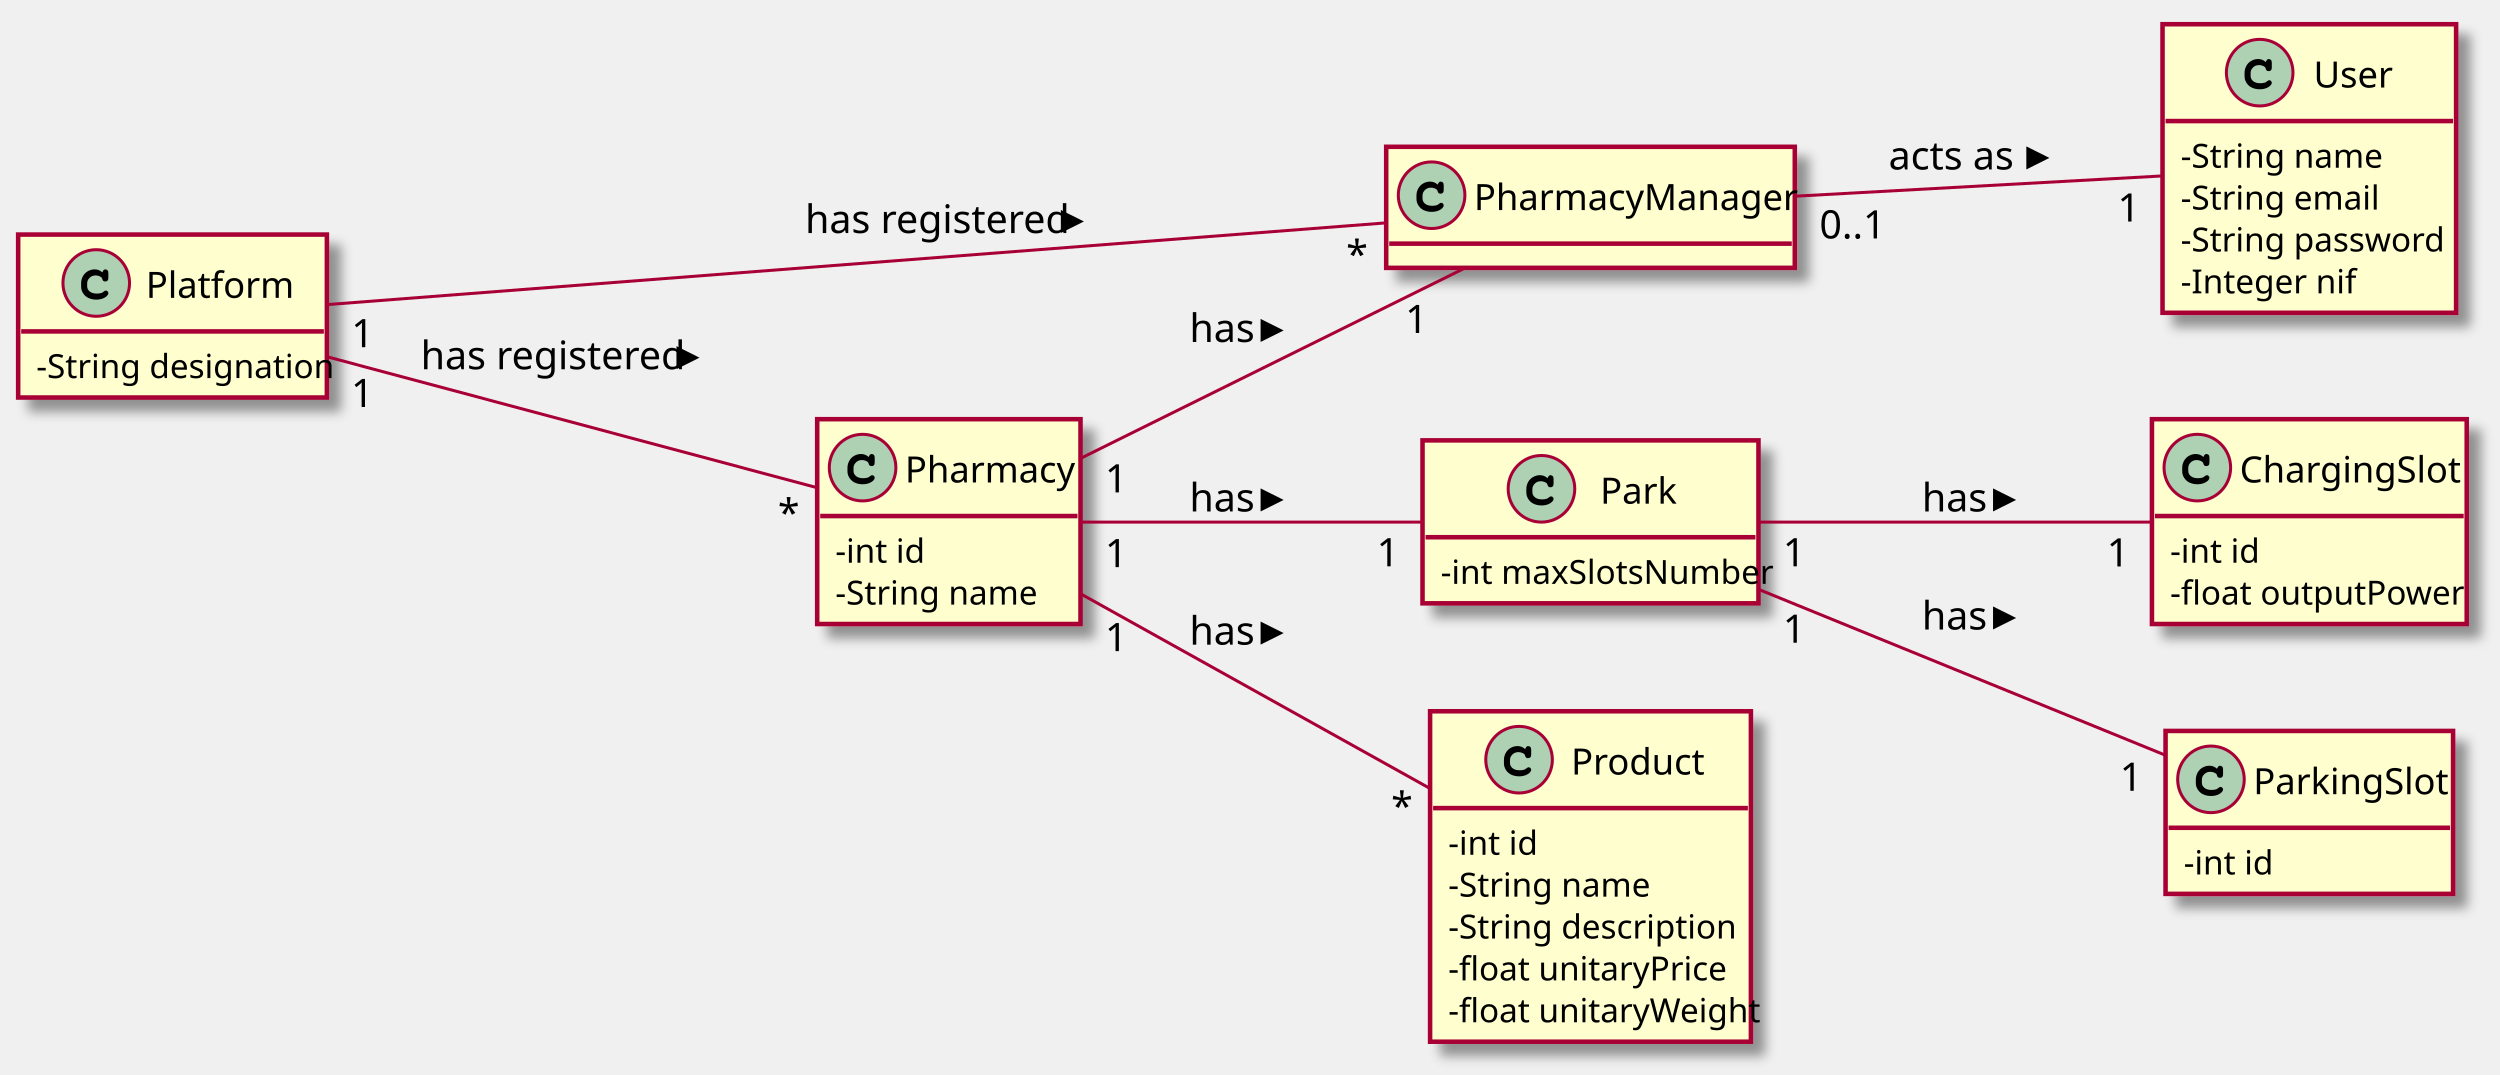
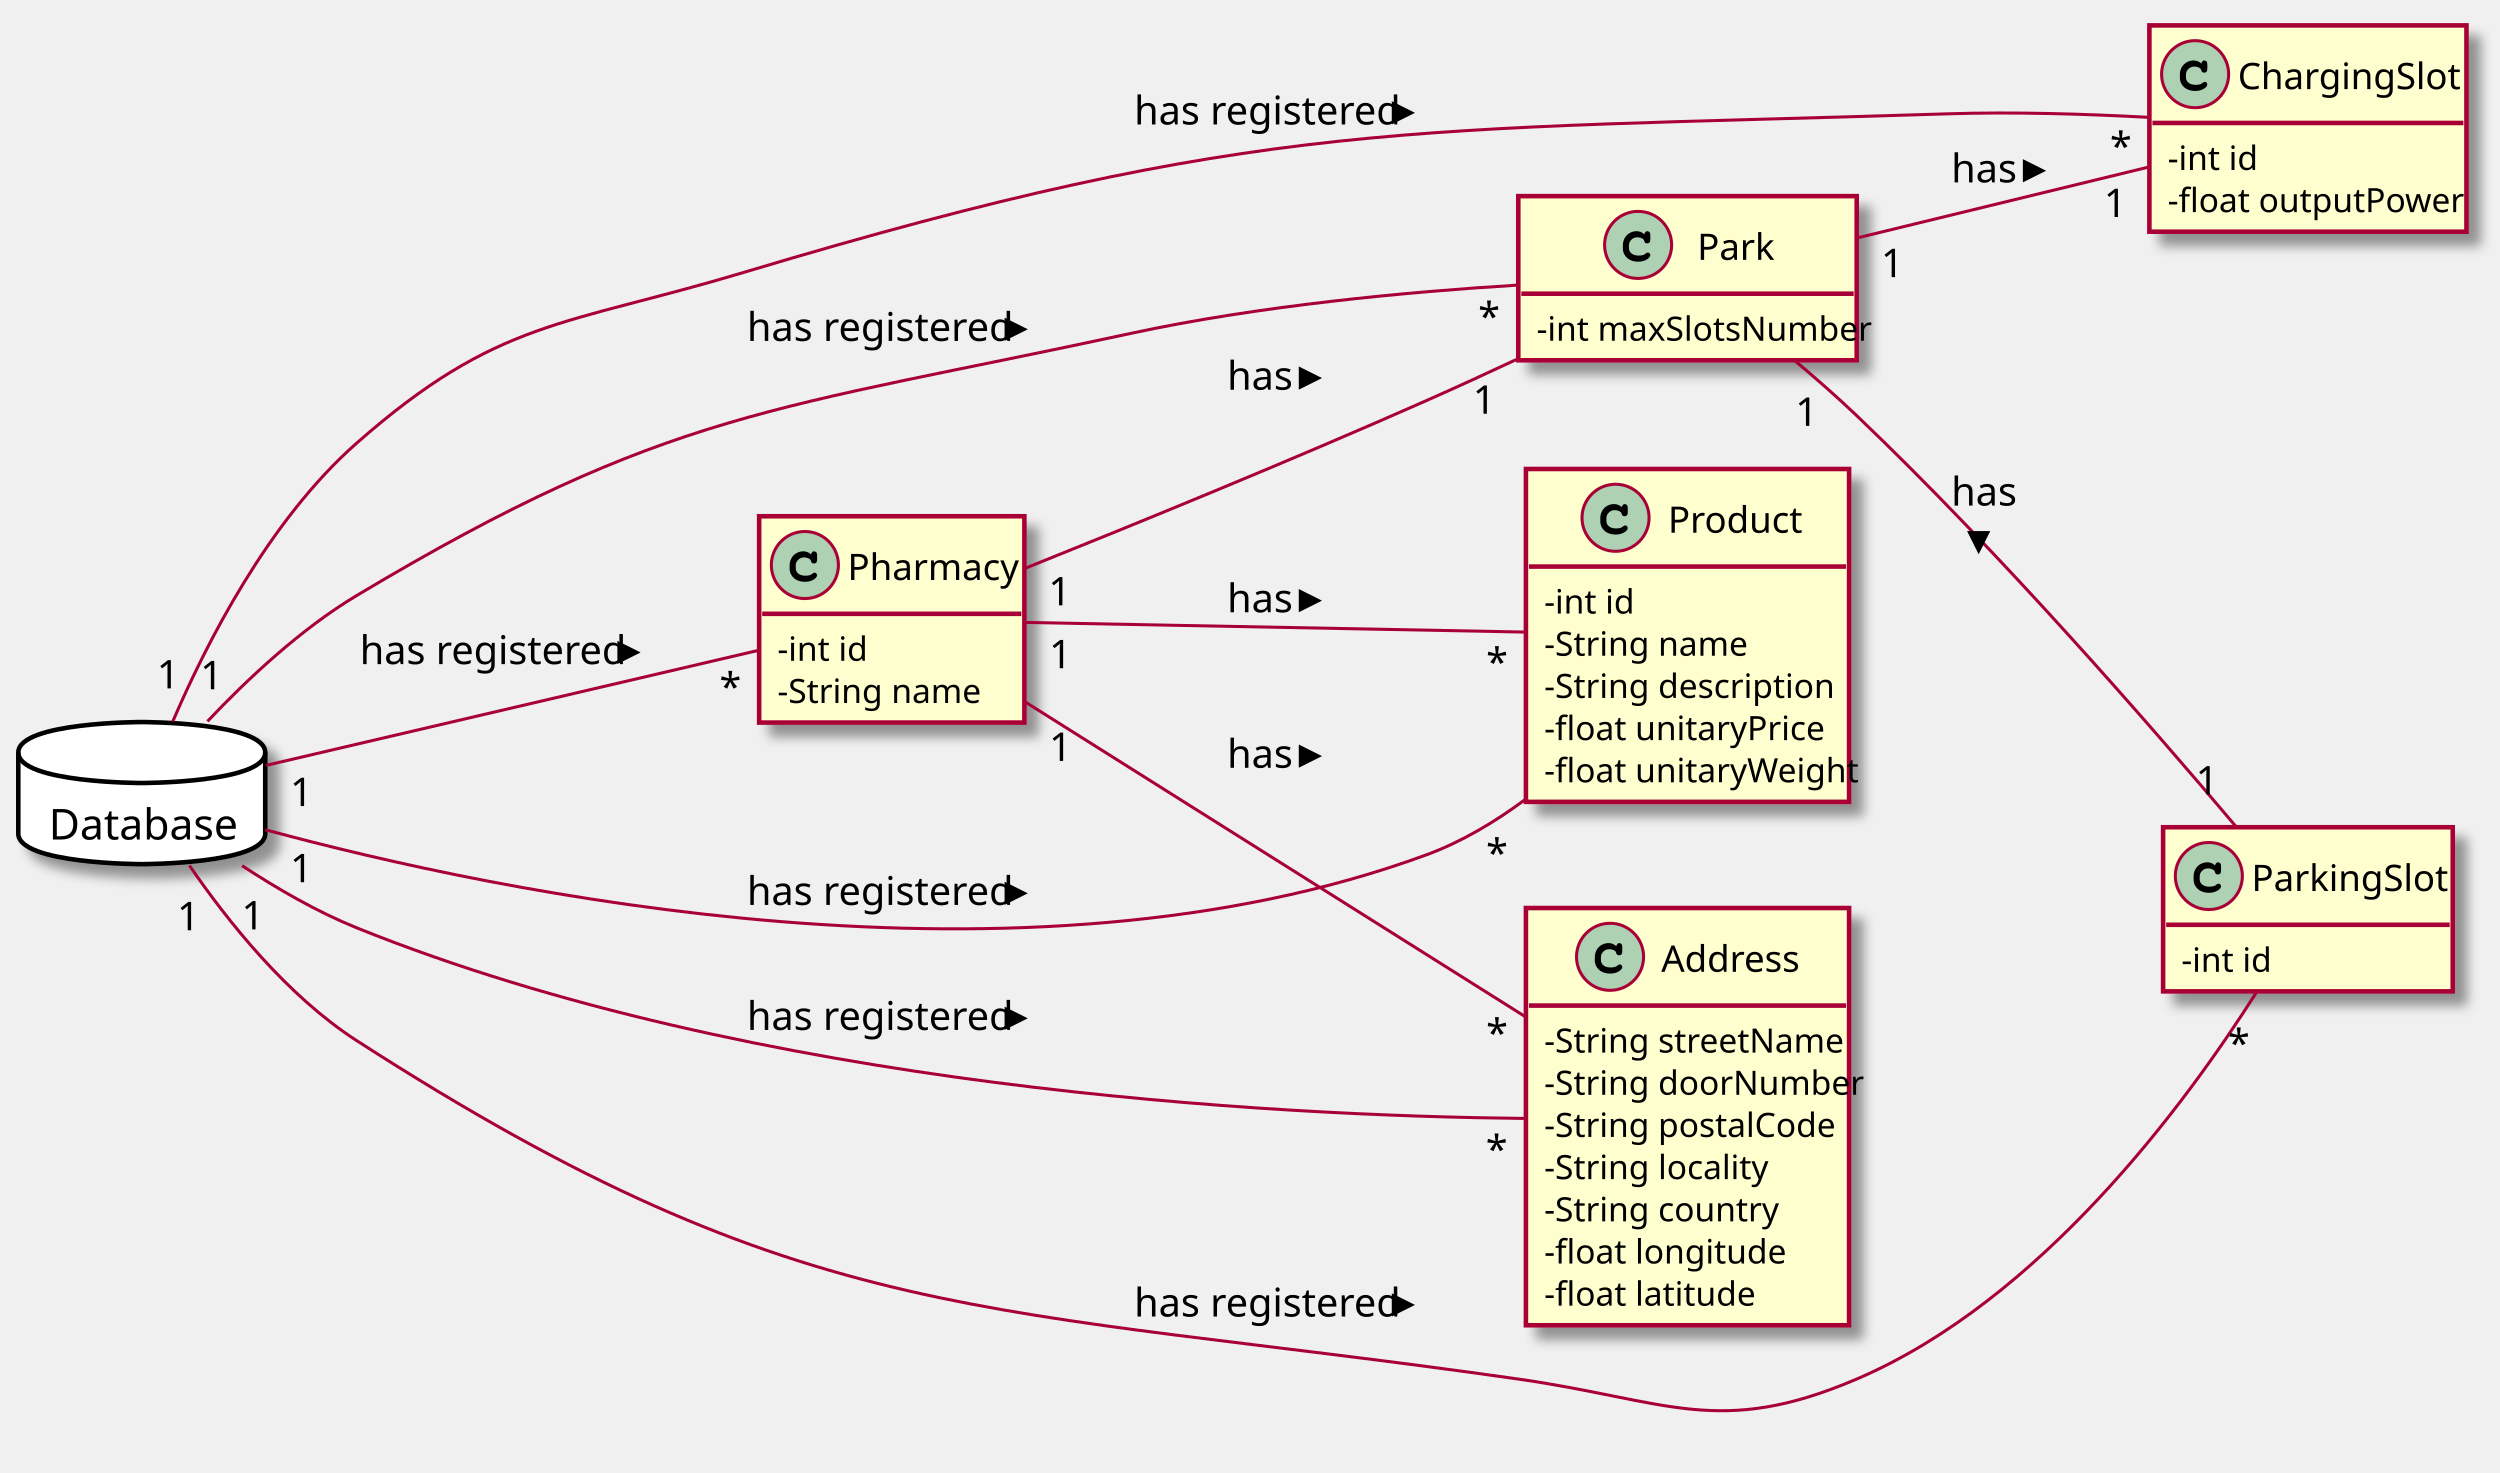
- <svg xmlns="http://www.w3.org/2000/svg" contentScriptType="application/ecmascript" contentStyleType="text/css" height="355px" preserveAspectRatio="none" style="width:826px;height:355px;" version="1.1" viewBox="0 0 826 355" width="826px" zoomAndPan="magnify">
+ <svg xmlns="http://www.w3.org/2000/svg" contentScriptType="application/ecmascript" contentStyleType="text/css" height="483px" preserveAspectRatio="none" style="width:820px;height:483px;" version="1.1" viewBox="0 0 820 483" width="820px" zoomAndPan="magnify">
  <defs>
-     <filter height="300%" id="f1tunvo0w57hak" width="300%" x="-1" y="-1">
+     <filter height="300%" id="ftryd59gogrkl" width="300%" x="-1" y="-1">
      <feGaussianBlur result="blurOut" stdDeviation="2.0" />
      <feColorMatrix in="blurOut" result="blurOut2" type="matrix" values="0 0 0 0 0 0 0 0 0 0 0 0 0 0 0 0 0 0 .4 0" />
      <feOffset dx="4.0" dy="4.0" in="blurOut2" result="blurOut3" />
      <feBlend in="SourceGraphic" in2="blurOut3" mode="normal" />
    </filter>
  </defs>
  <g>
-     <rect fill="#FEFECE" filter="url(#f1tunvo0w57hak)" height="53.836" id="Platform" style="stroke: #A80036; stroke-width: 1.5;" width="102" x="6" y="77.5" />
-     <ellipse cx="31.8" cy="93.5" fill="#ADD1B2" rx="11" ry="11" style="stroke: #A80036; stroke-width: 1.0;" />
-     <path d="M33.8,90 Q34.003,89.5 34.237,89.25 Q34.472,89 34.737,89 Q35.206,89 35.503,89.281 Q35.8,89.562 35.8,90.219 L35.8,91.781 Q35.8,92.438 35.519,92.719 Q35.237,93 34.8,93 Q34.409,93 34.159,92.828 Q33.909,92.656 33.8,92.203 Q33.753,91.891 33.581,91.719 Q33.269,91.391 32.706,91.203 Q32.144,91 31.581,91 Q30.878,91 30.284,91.281 Q29.706,91.562 29.253,92.188 Q28.8,92.812 28.8,93.672 L28.8,94.594 Q28.8,95.625 29.644,96.312 Q30.488,97 31.988,97 Q32.878,97 33.503,96.797 Q33.862,96.688 34.269,96.328 Q34.534,96.125 34.675,96.062 Q34.816,96 34.987,96 Q35.316,96 35.55,96.266 Q35.8,96.516 35.8,96.875 Q35.8,97.219 35.456,97.625 Q34.956,98.219 34.159,98.547 Q33.112,99 31.831,99 Q30.331,99 29.128,98.406 Q28.159,97.938 27.472,96.922 Q26.8,95.906 26.8,94.703 L26.8,93.609 Q26.8,92.359 27.394,91.266 Q28.003,90.172 29.05,89.594 Q30.113,89 31.3,89 Q32.019,89 32.644,89.25 Q33.269,89.5 33.8,90 Z " />
-     <text fill="#000000" font-family="sans-serif" font-size="12" lengthAdjust="spacingAndGlyphs" textLength="46" x="48.2" y="98.41">Platform</text>
-     <line style="stroke: #A80036; stroke-width: 1.5;" x1="7" x2="107" y1="109.5" y2="109.5" />
-     <text fill="#000000" font-family="sans-serif" font-size="11" lengthAdjust="spacingAndGlyphs" textLength="90" x="12" y="124.919">-String designation</text>
-     <rect fill="#FEFECE" filter="url(#f1tunvo0w57hak)" height="67.672" id="Pharmacy" style="stroke: #A80036; stroke-width: 1.5;" width="87" x="270" y="138.5" />
-     <ellipse cx="285" cy="154.5" fill="#ADD1B2" rx="11" ry="11" style="stroke: #A80036; stroke-width: 1.0;" />
-     <path d="M287,151 Q287.203,150.5 287.438,150.25 Q287.672,150 287.938,150 Q288.406,150 288.703,150.281 Q289,150.562 289,151.219 L289,152.781 Q289,153.438 288.719,153.719 Q288.438,154 288,154 Q287.609,154 287.359,153.828 Q287.109,153.656 287,153.203 Q286.953,152.891 286.781,152.719 Q286.469,152.391 285.906,152.203 Q285.344,152 284.781,152 Q284.078,152 283.484,152.281 Q282.906,152.562 282.453,153.188 Q282,153.812 282,154.672 L282,155.594 Q282,156.625 282.844,157.312 Q283.688,158 285.188,158 Q286.078,158 286.703,157.797 Q287.062,157.688 287.469,157.328 Q287.734,157.125 287.875,157.062 Q288.016,157 288.188,157 Q288.516,157 288.75,157.266 Q289,157.516 289,157.875 Q289,158.219 288.656,158.625 Q288.156,159.219 287.359,159.547 Q286.312,160 285.031,160 Q283.531,160 282.328,159.406 Q281.359,158.938 280.672,157.922 Q280,156.906 280,155.703 L280,154.609 Q280,153.359 280.594,152.266 Q281.203,151.172 282.25,150.594 Q283.312,150 284.5,150 Q285.219,150 285.844,150.25 Q286.469,150.5 287,151 Z " />
-     <text fill="#000000" font-family="sans-serif" font-size="12" lengthAdjust="spacingAndGlyphs" textLength="55" x="299" y="159.41">Pharmacy</text>
-     <line style="stroke: #A80036; stroke-width: 1.5;" x1="271" x2="356" y1="170.5" y2="170.5" />
-     <text fill="#000000" font-family="sans-serif" font-size="11" lengthAdjust="spacingAndGlyphs" textLength="26" x="276" y="185.919">-int id</text>
-     <text fill="#000000" font-family="sans-serif" font-size="11" lengthAdjust="spacingAndGlyphs" textLength="61" x="276" y="199.755">-String name</text>
-     <rect fill="#FEFECE" filter="url(#f1tunvo0w57hak)" height="95.344" id="User" style="stroke: #A80036; stroke-width: 1.5;" width="97" x="714.5" y="8" />
-     <ellipse cx="746.6" cy="24" fill="#ADD1B2" rx="11" ry="11" style="stroke: #A80036; stroke-width: 1.0;" />
-     <path d="M748.6,20.5 Q748.803,20 749.038,19.75 Q749.272,19.5 749.538,19.5 Q750.006,19.5 750.303,19.781 Q750.6,20.062 750.6,20.719 L750.6,22.281 Q750.6,22.938 750.319,23.219 Q750.038,23.5 749.6,23.5 Q749.209,23.5 748.959,23.328 Q748.709,23.156 748.6,22.703 Q748.553,22.391 748.381,22.219 Q748.069,21.891 747.506,21.703 Q746.944,21.5 746.381,21.5 Q745.678,21.5 745.084,21.781 Q744.506,22.062 744.053,22.688 Q743.6,23.312 743.6,24.172 L743.6,25.094 Q743.6,26.125 744.444,26.812 Q745.288,27.5 746.788,27.5 Q747.678,27.5 748.303,27.297 Q748.663,27.188 749.069,26.828 Q749.334,26.625 749.475,26.562 Q749.616,26.5 749.788,26.5 Q750.116,26.5 750.35,26.766 Q750.6,27.016 750.6,27.375 Q750.6,27.719 750.256,28.125 Q749.756,28.719 748.959,29.047 Q747.913,29.5 746.631,29.5 Q745.131,29.5 743.928,28.906 Q742.959,28.438 742.272,27.422 Q741.6,26.406 741.6,25.203 L741.6,24.109 Q741.6,22.859 742.194,21.766 Q742.803,20.672 743.85,20.094 Q744.913,19.5 746.1,19.5 Q746.819,19.5 747.444,19.75 Q748.069,20 748.6,20.5 Z " />
-     <text fill="#000000" font-family="sans-serif" font-size="12" lengthAdjust="spacingAndGlyphs" textLength="27" x="764.4" y="28.91">User</text>
-     <line style="stroke: #A80036; stroke-width: 1.5;" x1="715.5" x2="810.5" y1="40" y2="40" />
-     <text fill="#000000" font-family="sans-serif" font-size="11" lengthAdjust="spacingAndGlyphs" textLength="61" x="720.5" y="55.419">-String name</text>
-     <text fill="#000000" font-family="sans-serif" font-size="11" lengthAdjust="spacingAndGlyphs" textLength="59" x="720.5" y="69.255">-String email</text>
-     <text fill="#000000" font-family="sans-serif" font-size="11" lengthAdjust="spacingAndGlyphs" textLength="85" x="720.5" y="83.091">-String password</text>
-     <text fill="#000000" font-family="sans-serif" font-size="11" lengthAdjust="spacingAndGlyphs" textLength="52" x="720.5" y="96.927">-Integer nif</text>
-     <rect fill="#FEFECE" filter="url(#f1tunvo0w57hak)" height="40" id="PharmacyManager" style="stroke: #A80036; stroke-width: 1.5;" width="135" x="458" y="48.5" />
-     <ellipse cx="473" cy="64.5" fill="#ADD1B2" rx="11" ry="11" style="stroke: #A80036; stroke-width: 1.0;" />
-     <path d="M475,61 Q475.203,60.5 475.438,60.25 Q475.672,60 475.938,60 Q476.406,60 476.703,60.281 Q477,60.562 477,61.219 L477,62.781 Q477,63.438 476.719,63.719 Q476.438,64 476,64 Q475.609,64 475.359,63.828 Q475.109,63.656 475,63.203 Q474.953,62.891 474.781,62.719 Q474.469,62.391 473.906,62.203 Q473.344,62 472.781,62 Q472.078,62 471.484,62.281 Q470.906,62.562 470.453,63.188 Q470,63.812 470,64.672 L470,65.594 Q470,66.625 470.844,67.312 Q471.688,68 473.188,68 Q474.078,68 474.703,67.797 Q475.062,67.688 475.469,67.328 Q475.734,67.125 475.875,67.062 Q476.016,67 476.188,67 Q476.516,67 476.75,67.266 Q477,67.516 477,67.875 Q477,68.219 476.656,68.625 Q476.156,69.219 475.359,69.547 Q474.312,70 473.031,70 Q471.531,70 470.328,69.406 Q469.359,68.938 468.672,67.922 Q468,66.906 468,65.703 L468,64.609 Q468,63.359 468.594,62.266 Q469.203,61.172 470.25,60.594 Q471.312,60 472.5,60 Q473.219,60 473.844,60.25 Q474.469,60.5 475,61 Z " />
-     <text fill="#000000" font-family="sans-serif" font-size="12" lengthAdjust="spacingAndGlyphs" textLength="103" x="487" y="69.41">PharmacyManager</text>
-     <line style="stroke: #A80036; stroke-width: 1.5;" x1="459" x2="592" y1="80.5" y2="80.5" />
-     <rect fill="#FEFECE" filter="url(#f1tunvo0w57hak)" height="53.836" id="Park" style="stroke: #A80036; stroke-width: 1.5;" width="111" x="470" y="145.5" />
-     <ellipse cx="509.3" cy="161.5" fill="#ADD1B2" rx="11" ry="11" style="stroke: #A80036; stroke-width: 1.0;" />
-     <path d="M511.3,158 Q511.503,157.5 511.738,157.25 Q511.972,157 512.237,157 Q512.706,157 513.003,157.281 Q513.3,157.562 513.3,158.219 L513.3,159.781 Q513.3,160.438 513.019,160.719 Q512.737,161 512.3,161 Q511.909,161 511.659,160.828 Q511.409,160.656 511.3,160.203 Q511.253,159.891 511.081,159.719 Q510.769,159.391 510.206,159.203 Q509.644,159 509.081,159 Q508.378,159 507.784,159.281 Q507.206,159.562 506.753,160.188 Q506.3,160.812 506.3,161.672 L506.3,162.594 Q506.3,163.625 507.144,164.312 Q507.988,165 509.488,165 Q510.378,165 511.003,164.797 Q511.363,164.688 511.769,164.328 Q512.034,164.125 512.175,164.062 Q512.316,164 512.487,164 Q512.816,164 513.05,164.266 Q513.3,164.516 513.3,164.875 Q513.3,165.219 512.956,165.625 Q512.456,166.219 511.659,166.547 Q510.613,167 509.331,167 Q507.831,167 506.628,166.406 Q505.659,165.938 504.972,164.922 Q504.3,163.906 504.3,162.703 L504.3,161.609 Q504.3,160.359 504.894,159.266 Q505.503,158.172 506.55,157.594 Q507.613,157 508.8,157 Q509.519,157 510.144,157.25 Q510.769,157.5 511.3,158 Z " />
-     <text fill="#000000" font-family="sans-serif" font-size="12" lengthAdjust="spacingAndGlyphs" textLength="25" x="528.7" y="166.41">Park</text>
-     <line style="stroke: #A80036; stroke-width: 1.5;" x1="471" x2="580" y1="177.5" y2="177.5" />
-     <text fill="#000000" font-family="sans-serif" font-size="11" lengthAdjust="spacingAndGlyphs" textLength="99" x="476" y="192.919">-int maxSlotsNumber</text>
-     <rect fill="#FEFECE" filter="url(#f1tunvo0w57hak)" height="67.672" id="ChargingSlot" style="stroke: #A80036; stroke-width: 1.5;" width="104" x="711" y="138.5" />
-     <ellipse cx="726" cy="154.5" fill="#ADD1B2" rx="11" ry="11" style="stroke: #A80036; stroke-width: 1.0;" />
-     <path d="M728,151 Q728.203,150.5 728.438,150.25 Q728.672,150 728.938,150 Q729.406,150 729.703,150.281 Q730,150.562 730,151.219 L730,152.781 Q730,153.438 729.719,153.719 Q729.438,154 729,154 Q728.609,154 728.359,153.828 Q728.109,153.656 728,153.203 Q727.953,152.891 727.781,152.719 Q727.469,152.391 726.906,152.203 Q726.344,152 725.781,152 Q725.078,152 724.484,152.281 Q723.906,152.562 723.453,153.188 Q723,153.812 723,154.672 L723,155.594 Q723,156.625 723.844,157.312 Q724.688,158 726.188,158 Q727.078,158 727.703,157.797 Q728.062,157.688 728.469,157.328 Q728.734,157.125 728.875,157.062 Q729.016,157 729.188,157 Q729.516,157 729.75,157.266 Q730,157.516 730,157.875 Q730,158.219 729.656,158.625 Q729.156,159.219 728.359,159.547 Q727.312,160 726.031,160 Q724.531,160 723.328,159.406 Q722.359,158.938 721.672,157.922 Q721,156.906 721,155.703 L721,154.609 Q721,153.359 721.594,152.266 Q722.203,151.172 723.25,150.594 Q724.312,150 725.5,150 Q726.219,150 726.844,150.25 Q727.469,150.5 728,151 Z " />
-     <text fill="#000000" font-family="sans-serif" font-size="12" lengthAdjust="spacingAndGlyphs" textLength="72" x="740" y="159.41">ChargingSlot</text>
-     <line style="stroke: #A80036; stroke-width: 1.5;" x1="712" x2="814" y1="170.5" y2="170.5" />
-     <text fill="#000000" font-family="sans-serif" font-size="11" lengthAdjust="spacingAndGlyphs" textLength="26" x="717" y="185.919">-int id</text>
-     <text fill="#000000" font-family="sans-serif" font-size="11" lengthAdjust="spacingAndGlyphs" textLength="90" x="717" y="199.755">-float outputPower</text>
-     <rect fill="#FEFECE" filter="url(#f1tunvo0w57hak)" height="53.836" id="ParkingSlot" style="stroke: #A80036; stroke-width: 1.5;" width="95" x="715.5" y="241.5" />
-     <ellipse cx="730.5" cy="257.5" fill="#ADD1B2" rx="11" ry="11" style="stroke: #A80036; stroke-width: 1.0;" />
-     <path d="M732.5,254 Q732.703,253.5 732.938,253.25 Q733.172,253 733.438,253 Q733.906,253 734.203,253.281 Q734.5,253.562 734.5,254.219 L734.5,255.781 Q734.5,256.438 734.219,256.719 Q733.938,257 733.5,257 Q733.109,257 732.859,256.828 Q732.609,256.656 732.5,256.203 Q732.453,255.891 732.281,255.719 Q731.969,255.391 731.406,255.203 Q730.844,255 730.281,255 Q729.578,255 728.984,255.281 Q728.406,255.562 727.953,256.188 Q727.5,256.812 727.5,257.672 L727.5,258.594 Q727.5,259.625 728.344,260.312 Q729.188,261 730.688,261 Q731.578,261 732.203,260.797 Q732.562,260.688 732.969,260.328 Q733.234,260.125 733.375,260.062 Q733.516,260 733.688,260 Q734.016,260 734.25,260.266 Q734.5,260.516 734.5,260.875 Q734.5,261.219 734.156,261.625 Q733.656,262.219 732.859,262.547 Q731.812,263 730.531,263 Q729.031,263 727.828,262.406 Q726.859,261.938 726.172,260.922 Q725.5,259.906 725.5,258.703 L725.5,257.609 Q725.5,256.359 726.094,255.266 Q726.703,254.172 727.75,253.594 Q728.812,253 730,253 Q730.719,253 731.344,253.25 Q731.969,253.5 732.5,254 Z " />
-     <text fill="#000000" font-family="sans-serif" font-size="12" lengthAdjust="spacingAndGlyphs" textLength="63" x="744.5" y="262.41">ParkingSlot</text>
-     <line style="stroke: #A80036; stroke-width: 1.5;" x1="716.5" x2="809.5" y1="273.5" y2="273.5" />
-     <text fill="#000000" font-family="sans-serif" font-size="11" lengthAdjust="spacingAndGlyphs" textLength="26" x="721.5" y="288.919">-int id</text>
-     <rect fill="#FEFECE" filter="url(#f1tunvo0w57hak)" height="109.18" id="Product" style="stroke: #A80036; stroke-width: 1.5;" width="106" x="472.5" y="235" />
-     <ellipse cx="501.9" cy="251" fill="#ADD1B2" rx="11" ry="11" style="stroke: #A80036; stroke-width: 1.0;" />
-     <path d="M503.9,247.5 Q504.103,247 504.337,246.75 Q504.572,246.5 504.837,246.5 Q505.306,246.5 505.603,246.781 Q505.9,247.062 505.9,247.719 L505.9,249.281 Q505.9,249.938 505.619,250.219 Q505.337,250.5 504.9,250.5 Q504.509,250.5 504.259,250.328 Q504.009,250.156 503.9,249.703 Q503.853,249.391 503.681,249.219 Q503.369,248.891 502.806,248.703 Q502.244,248.5 501.681,248.5 Q500.978,248.5 500.384,248.781 Q499.806,249.062 499.353,249.688 Q498.9,250.312 498.9,251.172 L498.9,252.094 Q498.9,253.125 499.744,253.812 Q500.587,254.5 502.087,254.5 Q502.978,254.5 503.603,254.297 Q503.962,254.188 504.369,253.828 Q504.634,253.625 504.775,253.562 Q504.916,253.5 505.087,253.5 Q505.416,253.5 505.65,253.766 Q505.9,254.016 505.9,254.375 Q505.9,254.719 505.556,255.125 Q505.056,255.719 504.259,256.047 Q503.212,256.5 501.931,256.5 Q500.431,256.5 499.228,255.906 Q498.259,255.438 497.572,254.422 Q496.9,253.406 496.9,252.203 L496.9,251.109 Q496.9,249.859 497.494,248.766 Q498.103,247.672 499.15,247.094 Q500.212,246.5 501.4,246.5 Q502.119,246.5 502.744,246.75 Q503.369,247 503.9,247.5 Z " />
-     <text fill="#000000" font-family="sans-serif" font-size="12" lengthAdjust="spacingAndGlyphs" textLength="42" x="519.1" y="255.91">Product</text>
-     <line style="stroke: #A80036; stroke-width: 1.5;" x1="473.5" x2="577.5" y1="267" y2="267" />
-     <text fill="#000000" font-family="sans-serif" font-size="11" lengthAdjust="spacingAndGlyphs" textLength="26" x="478.5" y="282.419">-int id</text>
-     <text fill="#000000" font-family="sans-serif" font-size="11" lengthAdjust="spacingAndGlyphs" textLength="61" x="478.5" y="296.255">-String name</text>
-     <text fill="#000000" font-family="sans-serif" font-size="11" lengthAdjust="spacingAndGlyphs" textLength="88" x="478.5" y="310.091">-String description</text>
-     <text fill="#000000" font-family="sans-serif" font-size="11" lengthAdjust="spacingAndGlyphs" textLength="85" x="478.5" y="323.927">-float unitaryPrice</text>
-     <text fill="#000000" font-family="sans-serif" font-size="11" lengthAdjust="spacingAndGlyphs" textLength="94" x="478.5" y="337.763">-float unitaryWeight</text>
-     <path d="M108.281,117.935 C155.506,130.553 225.385,149.224 269.925,161.124 " fill="none" id="Platform-Pharmacy" style="stroke: #A80036; stroke-width: 1.0;" />
-     <text fill="#000000" font-family="sans-serif" font-size="13" lengthAdjust="spacingAndGlyphs" textLength="82" x="139" y="121.995">has registered</text>
-     <polygon fill="#000000" points="224,115.176,230,118.176,224,121.176,224,115.176" style="stroke: #000000; stroke-width: 1.0;" />
-     <text fill="#000000" font-family="sans-serif" font-size="13" lengthAdjust="spacingAndGlyphs" textLength="7" x="115.985" y="134.481">1</text>
-     <text fill="#000000" font-family="sans-serif" font-size="13" lengthAdjust="spacingAndGlyphs" textLength="5" x="257.006" y="174.097">*</text>
-     <path d="M108.367,100.613 C192.947,94.086 363.505,80.924 457.888,73.641 " fill="none" id="Platform-PharmacyManager" style="stroke: #A80036; stroke-width: 1.0;" />
-     <text fill="#000000" font-family="sans-serif" font-size="13" lengthAdjust="spacingAndGlyphs" textLength="82" x="266" y="76.995">has registered</text>
-     <polygon fill="#000000" points="351,70.176,357,73.176,351,76.176,351,70.176" style="stroke: #000000; stroke-width: 1.0;" />
-     <text fill="#000000" font-family="sans-serif" font-size="13" lengthAdjust="spacingAndGlyphs" textLength="7" x="116.083" y="114.723">1</text>
-     <text fill="#000000" font-family="sans-serif" font-size="13" lengthAdjust="spacingAndGlyphs" textLength="5" x="444.781" y="88.676">*</text>
-     <path d="M593.041,64.827 C631.669,62.694 679.429,60.058 714.305,58.133 " fill="none" id="PharmacyManager-User" style="stroke: #A80036; stroke-width: 1.0;" />
-     <text fill="#000000" font-family="sans-serif" font-size="13" lengthAdjust="spacingAndGlyphs" textLength="43" x="624" y="55.995">acts as</text>
-     <polygon fill="#000000" points="670,49.176,676,52.176,670,55.176,670,49.176" style="stroke: #000000; stroke-width: 1.0;" />
-     <text fill="#000000" font-family="sans-serif" font-size="13" lengthAdjust="spacingAndGlyphs" textLength="22" x="601.14" y="78.787">0..1</text>
-     <text fill="#000000" font-family="sans-serif" font-size="13" lengthAdjust="spacingAndGlyphs" textLength="7" x="699.639" y="73.19">1</text>
-     <path d="M357.25,151.329 C394.306,132.977 447.552,106.608 483.949,88.582 " fill="none" id="Pharmacy-PharmacyManager" style="stroke: #A80036; stroke-width: 1.0;" />
-     <text fill="#000000" font-family="sans-serif" font-size="13" lengthAdjust="spacingAndGlyphs" textLength="21" x="393" y="112.995">has</text>
-     <polygon fill="#000000" points="417,106.176,423,109.176,417,112.176,417,106.176" style="stroke: #000000; stroke-width: 1.0;" />
-     <text fill="#000000" font-family="sans-serif" font-size="13" lengthAdjust="spacingAndGlyphs" textLength="7" x="365.076" y="162.699">1</text>
-     <text fill="#000000" font-family="sans-serif" font-size="13" lengthAdjust="spacingAndGlyphs" textLength="7" x="464.278" y="110.025">1</text>
-     <path d="M357.25,172.5 C389.749,172.5 434.701,172.5 469.818,172.5 " fill="none" id="Pharmacy-Park" style="stroke: #A80036; stroke-width: 1.0;" />
-     <text fill="#000000" font-family="sans-serif" font-size="13" lengthAdjust="spacingAndGlyphs" textLength="21" x="393" y="168.995">has</text>
-     <polygon fill="#000000" points="417,162.176,423,165.176,417,168.176,417,162.176" style="stroke: #000000; stroke-width: 1.0;" />
-     <text fill="#000000" font-family="sans-serif" font-size="13" lengthAdjust="spacingAndGlyphs" textLength="7" x="365.076" y="187.376">1</text>
-     <text fill="#000000" font-family="sans-serif" font-size="13" lengthAdjust="spacingAndGlyphs" textLength="7" x="454.865" y="187.105">1</text>
-     <path d="M357.25,196.318 C390.469,214.825 436.697,240.581 472.136,260.326 " fill="none" id="Pharmacy-Product" style="stroke: #A80036; stroke-width: 1.0;" />
-     <text fill="#000000" font-family="sans-serif" font-size="13" lengthAdjust="spacingAndGlyphs" textLength="21" x="393" y="212.995">has</text>
-     <polygon fill="#000000" points="417,206.176,423,209.176,417,212.176,417,206.176" style="stroke: #000000; stroke-width: 1.0;" />
-     <text fill="#000000" font-family="sans-serif" font-size="13" lengthAdjust="spacingAndGlyphs" textLength="7" x="365.076" y="215.139">1</text>
-     <text fill="#000000" font-family="sans-serif" font-size="13" lengthAdjust="spacingAndGlyphs" textLength="5" x="459.629" y="270.987">*</text>
-     <path d="M581.12,172.5 C620.253,172.5 672.593,172.5 710.9,172.5 " fill="none" id="Park-ChargingSlot" style="stroke: #A80036; stroke-width: 1.0;" />
-     <text fill="#000000" font-family="sans-serif" font-size="13" lengthAdjust="spacingAndGlyphs" textLength="21" x="635" y="168.995">has</text>
-     <polygon fill="#000000" points="659,162.176,665,165.176,659,168.176,659,162.176" style="stroke: #000000; stroke-width: 1.0;" />
-     <text fill="#000000" font-family="sans-serif" font-size="13" lengthAdjust="spacingAndGlyphs" textLength="7" x="589.064" y="187.105">1</text>
-     <text fill="#000000" font-family="sans-serif" font-size="13" lengthAdjust="spacingAndGlyphs" textLength="7" x="696.081" y="187.168">1</text>
-     <path d="M581.12,194.766 C621.748,211.327 676.61,233.691 715.226,249.433 " fill="none" id="Park-ParkingSlot" style="stroke: #A80036; stroke-width: 1.0;" />
-     <text fill="#000000" font-family="sans-serif" font-size="13" lengthAdjust="spacingAndGlyphs" textLength="21" x="635" y="207.995">has</text>
-     <polygon fill="#000000" points="659,201.176,665,204.176,659,207.176,659,201.176" style="stroke: #000000; stroke-width: 1.0;" />
-     <text fill="#000000" font-family="sans-serif" font-size="13" lengthAdjust="spacingAndGlyphs" textLength="7" x="589.064" y="212.363">1</text>
-     <text fill="#000000" font-family="sans-serif" font-size="13" lengthAdjust="spacingAndGlyphs" textLength="7" x="700.375" y="261.273">1</text>
+     <path d="M6,246.831 C6,236.831 46.5,236.831 46.5,236.831 C46.5,236.831 87,236.831 87,246.831 L87,273.44 C87,283.44 46.5,283.44 46.5,283.44 C46.5,283.44 6,283.44 6,273.44 L6,246.831 " fill="#FFFFFF" filter="url(#ftryd59gogrkl)" style="stroke: #000000; stroke-width: 1.5;" />
+     <path d="M6,246.831 C6,256.831 46.5,256.831 46.5,256.831 C46.5,256.831 87,256.831 87,246.831 " fill="none" style="stroke: #000000; stroke-width: 1.5;" />
+     <text fill="#000000" font-family="sans-serif" font-size="14" lengthAdjust="spacingAndGlyphs" textLength="61" x="16" y="275.364">Database</text>
+     <rect fill="#FEFECE" filter="url(#ftryd59gogrkl)" height="67.672" id="Pharmacy" style="stroke: #A80036; stroke-width: 1.5;" width="87" x="249" y="169.331" />
+     <ellipse cx="264" cy="185.331" fill="#ADD1B2" rx="11" ry="11" style="stroke: #A80036; stroke-width: 1.0;" />
+     <path d="M266,181.831 Q266.203,181.331 266.438,181.081 Q266.672,180.831 266.938,180.831 Q267.406,180.831 267.703,181.112 Q268,181.393 268,182.05 L268,183.612 Q268,184.268 267.719,184.55 Q267.438,184.831 267,184.831 Q266.609,184.831 266.359,184.659 Q266.109,184.487 266,184.034 Q265.953,183.722 265.781,183.55 Q265.469,183.222 264.906,183.034 Q264.344,182.831 263.781,182.831 Q263.078,182.831 262.484,183.112 Q261.906,183.393 261.453,184.018 Q261,184.643 261,185.503 L261,186.425 Q261,187.456 261.844,188.143 Q262.688,188.831 264.188,188.831 Q265.078,188.831 265.703,188.628 Q266.062,188.518 266.469,188.159 Q266.734,187.956 266.875,187.893 Q267.016,187.831 267.188,187.831 Q267.516,187.831 267.75,188.097 Q268,188.347 268,188.706 Q268,189.05 267.656,189.456 Q267.156,190.05 266.359,190.378 Q265.312,190.831 264.031,190.831 Q262.531,190.831 261.328,190.237 Q260.359,189.768 259.672,188.753 Q259,187.737 259,186.534 L259,185.44 Q259,184.19 259.594,183.097 Q260.203,182.003 261.25,181.425 Q262.312,180.831 263.5,180.831 Q264.219,180.831 264.844,181.081 Q265.469,181.331 266,181.831 Z " />
+     <text fill="#000000" font-family="sans-serif" font-size="12" lengthAdjust="spacingAndGlyphs" textLength="55" x="278" y="190.241">Pharmacy</text>
+     <line style="stroke: #A80036; stroke-width: 1.5;" x1="250" x2="335" y1="201.331" y2="201.331" />
+     <text fill="#000000" font-family="sans-serif" font-size="11" lengthAdjust="spacingAndGlyphs" textLength="26" x="255" y="216.75">-int id</text>
+     <text fill="#000000" font-family="sans-serif" font-size="11" lengthAdjust="spacingAndGlyphs" textLength="61" x="255" y="230.586">-String name</text>
+     <rect fill="#FEFECE" filter="url(#ftryd59gogrkl)" height="53.836" id="Park" style="stroke: #A80036; stroke-width: 1.5;" width="111" x="498" y="64.331" />
+     <ellipse cx="537.3" cy="80.331" fill="#ADD1B2" rx="11" ry="11" style="stroke: #A80036; stroke-width: 1.0;" />
+     <path d="M539.3,76.831 Q539.503,76.331 539.737,76.081 Q539.972,75.831 540.237,75.831 Q540.706,75.831 541.003,76.112 Q541.3,76.394 541.3,77.05 L541.3,78.612 Q541.3,79.269 541.019,79.55 Q540.737,79.831 540.3,79.831 Q539.909,79.831 539.659,79.659 Q539.409,79.487 539.3,79.034 Q539.253,78.722 539.081,78.55 Q538.769,78.222 538.206,78.034 Q537.644,77.831 537.081,77.831 Q536.378,77.831 535.784,78.112 Q535.206,78.394 534.753,79.019 Q534.3,79.644 534.3,80.503 L534.3,81.425 Q534.3,82.456 535.144,83.144 Q535.987,83.831 537.487,83.831 Q538.378,83.831 539.003,83.628 Q539.362,83.519 539.769,83.159 Q540.034,82.956 540.175,82.894 Q540.316,82.831 540.487,82.831 Q540.816,82.831 541.05,83.097 Q541.3,83.347 541.3,83.706 Q541.3,84.05 540.956,84.456 Q540.456,85.05 539.659,85.378 Q538.612,85.831 537.331,85.831 Q535.831,85.831 534.628,85.237 Q533.659,84.769 532.972,83.753 Q532.3,82.737 532.3,81.534 L532.3,80.44 Q532.3,79.19 532.894,78.097 Q533.503,77.003 534.55,76.425 Q535.612,75.831 536.8,75.831 Q537.519,75.831 538.144,76.081 Q538.769,76.331 539.3,76.831 Z " />
+     <text fill="#000000" font-family="sans-serif" font-size="12" lengthAdjust="spacingAndGlyphs" textLength="25" x="556.7" y="85.241">Park</text>
+     <line style="stroke: #A80036; stroke-width: 1.5;" x1="499" x2="608" y1="96.331" y2="96.331" />
+     <text fill="#000000" font-family="sans-serif" font-size="11" lengthAdjust="spacingAndGlyphs" textLength="99" x="504" y="111.75">-int maxSlotsNumber</text>
+     <rect fill="#FEFECE" filter="url(#ftryd59gogrkl)" height="67.672" id="ChargingSlot" style="stroke: #A80036; stroke-width: 1.5;" width="104" x="705" y="8.331" />
+     <ellipse cx="720" cy="24.331" fill="#ADD1B2" rx="11" ry="11" style="stroke: #A80036; stroke-width: 1.0;" />
+     <path d="M722,20.831 Q722.203,20.331 722.438,20.081 Q722.672,19.831 722.938,19.831 Q723.406,19.831 723.703,20.112 Q724,20.393 724,21.05 L724,22.612 Q724,23.268 723.719,23.55 Q723.438,23.831 723,23.831 Q722.609,23.831 722.359,23.659 Q722.109,23.487 722,23.034 Q721.953,22.722 721.781,22.55 Q721.469,22.222 720.906,22.034 Q720.344,21.831 719.781,21.831 Q719.078,21.831 718.484,22.112 Q717.906,22.393 717.453,23.018 Q717,23.643 717,24.503 L717,25.425 Q717,26.456 717.844,27.143 Q718.688,27.831 720.188,27.831 Q721.078,27.831 721.703,27.628 Q722.062,27.518 722.469,27.159 Q722.734,26.956 722.875,26.893 Q723.016,26.831 723.188,26.831 Q723.516,26.831 723.75,27.097 Q724,27.347 724,27.706 Q724,28.05 723.656,28.456 Q723.156,29.05 722.359,29.378 Q721.312,29.831 720.031,29.831 Q718.531,29.831 717.328,29.237 Q716.359,28.768 715.672,27.753 Q715,26.737 715,25.534 L715,24.44 Q715,23.19 715.594,22.097 Q716.203,21.003 717.25,20.425 Q718.312,19.831 719.5,19.831 Q720.219,19.831 720.844,20.081 Q721.469,20.331 722,20.831 Z " />
+     <text fill="#000000" font-family="sans-serif" font-size="12" lengthAdjust="spacingAndGlyphs" textLength="72" x="734" y="29.241">ChargingSlot</text>
+     <line style="stroke: #A80036; stroke-width: 1.5;" x1="706" x2="808" y1="40.331" y2="40.331" />
+     <text fill="#000000" font-family="sans-serif" font-size="11" lengthAdjust="spacingAndGlyphs" textLength="26" x="711" y="55.75">-int id</text>
+     <text fill="#000000" font-family="sans-serif" font-size="11" lengthAdjust="spacingAndGlyphs" textLength="90" x="711" y="69.586">-float outputPower</text>
+     <rect fill="#FEFECE" filter="url(#ftryd59gogrkl)" height="53.836" id="ParkingSlot" style="stroke: #A80036; stroke-width: 1.5;" width="95" x="709.5" y="271.331" />
+     <ellipse cx="724.5" cy="287.331" fill="#ADD1B2" rx="11" ry="11" style="stroke: #A80036; stroke-width: 1.0;" />
+     <path d="M726.5,283.831 Q726.703,283.331 726.938,283.081 Q727.172,282.831 727.438,282.831 Q727.906,282.831 728.203,283.112 Q728.5,283.394 728.5,284.05 L728.5,285.612 Q728.5,286.269 728.219,286.55 Q727.938,286.831 727.5,286.831 Q727.109,286.831 726.859,286.659 Q726.609,286.487 726.5,286.034 Q726.453,285.722 726.281,285.55 Q725.969,285.222 725.406,285.034 Q724.844,284.831 724.281,284.831 Q723.578,284.831 722.984,285.112 Q722.406,285.394 721.953,286.019 Q721.5,286.644 721.5,287.503 L721.5,288.425 Q721.5,289.456 722.344,290.144 Q723.188,290.831 724.688,290.831 Q725.578,290.831 726.203,290.628 Q726.562,290.519 726.969,290.159 Q727.234,289.956 727.375,289.894 Q727.516,289.831 727.688,289.831 Q728.016,289.831 728.25,290.097 Q728.5,290.347 728.5,290.706 Q728.5,291.05 728.156,291.456 Q727.656,292.05 726.859,292.378 Q725.812,292.831 724.531,292.831 Q723.031,292.831 721.828,292.237 Q720.859,291.769 720.172,290.753 Q719.5,289.737 719.5,288.534 L719.5,287.44 Q719.5,286.19 720.094,285.097 Q720.703,284.003 721.75,283.425 Q722.812,282.831 724,282.831 Q724.719,282.831 725.344,283.081 Q725.969,283.331 726.5,283.831 Z " />
+     <text fill="#000000" font-family="sans-serif" font-size="12" lengthAdjust="spacingAndGlyphs" textLength="63" x="738.5" y="292.241">ParkingSlot</text>
+     <line style="stroke: #A80036; stroke-width: 1.5;" x1="710.5" x2="803.5" y1="303.331" y2="303.331" />
+     <text fill="#000000" font-family="sans-serif" font-size="11" lengthAdjust="spacingAndGlyphs" textLength="26" x="715.5" y="318.75">-int id</text>
+     <rect fill="#FEFECE" filter="url(#ftryd59gogrkl)" height="109.18" id="Product" style="stroke: #A80036; stroke-width: 1.5;" width="106" x="500.5" y="153.831" />
+     <ellipse cx="529.9" cy="169.831" fill="#ADD1B2" rx="11" ry="11" style="stroke: #A80036; stroke-width: 1.0;" />
+     <path d="M531.9,166.331 Q532.103,165.831 532.337,165.581 Q532.572,165.331 532.837,165.331 Q533.306,165.331 533.603,165.612 Q533.9,165.893 533.9,166.55 L533.9,168.112 Q533.9,168.768 533.619,169.05 Q533.337,169.331 532.9,169.331 Q532.509,169.331 532.259,169.159 Q532.009,168.987 531.9,168.534 Q531.853,168.222 531.681,168.05 Q531.369,167.722 530.806,167.534 Q530.244,167.331 529.681,167.331 Q528.978,167.331 528.384,167.612 Q527.806,167.893 527.353,168.518 Q526.9,169.143 526.9,170.003 L526.9,170.925 Q526.9,171.956 527.744,172.643 Q528.587,173.331 530.087,173.331 Q530.978,173.331 531.603,173.128 Q531.962,173.018 532.369,172.659 Q532.634,172.456 532.775,172.393 Q532.916,172.331 533.087,172.331 Q533.416,172.331 533.65,172.597 Q533.9,172.847 533.9,173.206 Q533.9,173.55 533.556,173.956 Q533.056,174.55 532.259,174.878 Q531.212,175.331 529.931,175.331 Q528.431,175.331 527.228,174.737 Q526.259,174.268 525.572,173.253 Q524.9,172.237 524.9,171.034 L524.9,169.94 Q524.9,168.69 525.494,167.597 Q526.103,166.503 527.15,165.925 Q528.212,165.331 529.4,165.331 Q530.119,165.331 530.744,165.581 Q531.369,165.831 531.9,166.331 Z " />
+     <text fill="#000000" font-family="sans-serif" font-size="12" lengthAdjust="spacingAndGlyphs" textLength="42" x="547.1" y="174.741">Product</text>
+     <line style="stroke: #A80036; stroke-width: 1.5;" x1="501.5" x2="605.5" y1="185.831" y2="185.831" />
+     <text fill="#000000" font-family="sans-serif" font-size="11" lengthAdjust="spacingAndGlyphs" textLength="26" x="506.5" y="201.25">-int id</text>
+     <text fill="#000000" font-family="sans-serif" font-size="11" lengthAdjust="spacingAndGlyphs" textLength="61" x="506.5" y="215.086">-String name</text>
+     <text fill="#000000" font-family="sans-serif" font-size="11" lengthAdjust="spacingAndGlyphs" textLength="88" x="506.5" y="228.922">-String description</text>
+     <text fill="#000000" font-family="sans-serif" font-size="11" lengthAdjust="spacingAndGlyphs" textLength="85" x="506.5" y="242.758">-float unitaryPrice</text>
+     <text fill="#000000" font-family="sans-serif" font-size="11" lengthAdjust="spacingAndGlyphs" textLength="94" x="506.5" y="256.594">-float unitaryWeight</text>
+     <rect fill="#FEFECE" filter="url(#ftryd59gogrkl)" height="136.852" id="Address" style="stroke: #A80036; stroke-width: 1.5;" width="106" x="500.5" y="297.831" />
+     <ellipse cx="528.1" cy="313.831" fill="#ADD1B2" rx="11" ry="11" style="stroke: #A80036; stroke-width: 1.0;" />
+     <path d="M530.1,310.331 Q530.303,309.831 530.538,309.581 Q530.772,309.331 531.038,309.331 Q531.506,309.331 531.803,309.612 Q532.1,309.894 532.1,310.55 L532.1,312.112 Q532.1,312.769 531.819,313.05 Q531.538,313.331 531.1,313.331 Q530.709,313.331 530.459,313.159 Q530.209,312.987 530.1,312.534 Q530.053,312.222 529.881,312.05 Q529.569,311.722 529.006,311.534 Q528.444,311.331 527.881,311.331 Q527.178,311.331 526.584,311.612 Q526.006,311.894 525.553,312.519 Q525.1,313.144 525.1,314.003 L525.1,314.925 Q525.1,315.956 525.944,316.644 Q526.788,317.331 528.288,317.331 Q529.178,317.331 529.803,317.128 Q530.163,317.019 530.569,316.659 Q530.834,316.456 530.975,316.394 Q531.116,316.331 531.288,316.331 Q531.616,316.331 531.85,316.597 Q532.1,316.847 532.1,317.206 Q532.1,317.55 531.756,317.956 Q531.256,318.55 530.459,318.878 Q529.413,319.331 528.131,319.331 Q526.631,319.331 525.428,318.737 Q524.459,318.269 523.772,317.253 Q523.1,316.237 523.1,315.034 L523.1,313.94 Q523.1,312.69 523.694,311.597 Q524.303,310.503 525.35,309.925 Q526.413,309.331 527.6,309.331 Q528.319,309.331 528.944,309.581 Q529.569,309.831 530.1,310.331 Z " />
+     <text fill="#000000" font-family="sans-serif" font-size="12" lengthAdjust="spacingAndGlyphs" textLength="46" x="544.9" y="318.741">Address</text>
+     <line style="stroke: #A80036; stroke-width: 1.5;" x1="501.5" x2="605.5" y1="329.831" y2="329.831" />
+     <text fill="#000000" font-family="sans-serif" font-size="11" lengthAdjust="spacingAndGlyphs" textLength="90" x="506.5" y="345.25">-String streetName</text>
+     <text fill="#000000" font-family="sans-serif" font-size="11" lengthAdjust="spacingAndGlyphs" textLength="94" x="506.5" y="359.086">-String doorNumber</text>
+     <text fill="#000000" font-family="sans-serif" font-size="11" lengthAdjust="spacingAndGlyphs" textLength="89" x="506.5" y="372.922">-String postalCode</text>
+     <text fill="#000000" font-family="sans-serif" font-size="11" lengthAdjust="spacingAndGlyphs" textLength="68" x="506.5" y="386.758">-String locality</text>
+     <text fill="#000000" font-family="sans-serif" font-size="11" lengthAdjust="spacingAndGlyphs" textLength="72" x="506.5" y="400.594">-String country</text>
+     <text fill="#000000" font-family="sans-serif" font-size="11" lengthAdjust="spacingAndGlyphs" textLength="71" x="506.5" y="414.43">-float longitude</text>
+     <text fill="#000000" font-family="sans-serif" font-size="11" lengthAdjust="spacingAndGlyphs" textLength="62" x="506.5" y="428.266">-float latitude</text>
+     <path d="M87.246,251.046 C131.674,240.668 203.343,223.925 248.899,213.283 " fill="none" id="Database-Pharmacy" style="stroke: #A80036; stroke-width: 1.0;" />
+     <text fill="#000000" font-family="sans-serif" font-size="13" lengthAdjust="spacingAndGlyphs" textLength="82" x="118" y="217.826">has registered</text>
+     <polygon fill="#000000" points="203,211.007,209,214.007,203,217.007,203,211.007" style="stroke: #000000; stroke-width: 1.0;" />
+     <text fill="#000000" font-family="sans-serif" font-size="13" lengthAdjust="spacingAndGlyphs" textLength="7" x="95.127" y="264.378">1</text>
+     <text fill="#000000" font-family="sans-serif" font-size="13" lengthAdjust="spacingAndGlyphs" textLength="5" x="235.975" y="229.922">*</text>
+     <path d="M79.41,283.945 C90.793,291.425 104.02,299.099 117,304.331 C247.862,357.08 416.661,365.984 500.484,366.855 " fill="none" id="Database-Address" style="stroke: #A80036; stroke-width: 1.0;" />
+     <text fill="#000000" font-family="sans-serif" font-size="13" lengthAdjust="spacingAndGlyphs" textLength="82" x="245" y="337.826">has registered</text>
+     <polygon fill="#000000" points="330,331.007,336,334.007,330,337.007,330,331.007" style="stroke: #000000; stroke-width: 1.0;" />
+     <text fill="#000000" font-family="sans-serif" font-size="13" lengthAdjust="spacingAndGlyphs" textLength="7" x="79.211" y="304.837">1</text>
+     <text fill="#000000" font-family="sans-serif" font-size="13" lengthAdjust="spacingAndGlyphs" textLength="5" x="487.33" y="381.639">*</text>
+     <path d="M68.042,236.607 C80.936,222.948 98.57,206.359 117,195.331 C219.274,134.135 254.501,134.486 371,109.331 C413.094,100.242 461.688,95.73 497.994,93.497 " fill="none" id="Database-Park" style="stroke: #A80036; stroke-width: 1.0;" />
+     <text fill="#000000" font-family="sans-serif" font-size="13" lengthAdjust="spacingAndGlyphs" textLength="82" x="245" y="111.826">has registered</text>
+     <polygon fill="#000000" points="330,105.007,336,108.007,330,111.007,330,105.007" style="stroke: #000000; stroke-width: 1.0;" />
+     <text fill="#000000" font-family="sans-serif" font-size="13" lengthAdjust="spacingAndGlyphs" textLength="7" x="65.665" y="226.068">1</text>
+     <text fill="#000000" font-family="sans-serif" font-size="13" lengthAdjust="spacingAndGlyphs" textLength="5" x="484.837" y="108.458">*</text>
+     <path d="M56.645,236.703 C67.578,211.174 88.094,170.748 117,145.331 C163.327,104.597 184.914,107.06 244,89.331 C413.6,38.443 462.02,42.974 639,37.331 C660.54,36.644 684.302,37.384 704.752,38.486 " fill="none" id="Database-ChargingSlot" style="stroke: #A80036; stroke-width: 1.0;" />
+     <text fill="#000000" font-family="sans-serif" font-size="13" lengthAdjust="spacingAndGlyphs" textLength="82" x="372" y="40.826">has registered</text>
+     <polygon fill="#000000" points="457,34.007,463,37.007,457,40.007,457,34.007" style="stroke: #000000; stroke-width: 1.0;" />
+     <text fill="#000000" font-family="sans-serif" font-size="13" lengthAdjust="spacingAndGlyphs" textLength="7" x="51.43" y="225.798">1</text>
+     <text fill="#000000" font-family="sans-serif" font-size="13" lengthAdjust="spacingAndGlyphs" textLength="5" x="692.053" y="52.613">*</text>
+     <path d="M62.118,283.854 C74.588,302.056 94.106,326.573 117,341.331 C265.243,436.89 323.396,427.415 498,452.331 C546.839,459.301 563.645,471.739 609,452.331 C669.316,426.522 716.661,362.468 740.025,325.611 " fill="none" id="Database-ParkingSlot" style="stroke: #A80036; stroke-width: 1.0;" />
+     <text fill="#000000" font-family="sans-serif" font-size="13" lengthAdjust="spacingAndGlyphs" textLength="82" x="372" y="431.826">has registered</text>
+     <polygon fill="#000000" points="457,425.007,463,428.007,457,431.007,457,425.007" style="stroke: #000000; stroke-width: 1.0;" />
+     <text fill="#000000" font-family="sans-serif" font-size="13" lengthAdjust="spacingAndGlyphs" textLength="7" x="58.072" y="305.123">1</text>
+     <text fill="#000000" font-family="sans-serif" font-size="13" lengthAdjust="spacingAndGlyphs" textLength="5" x="730.765" y="346.88">*</text>
+     <path d="M87.019,272.145 C163.405,292.862 335.463,329.139 468,280.331 C479.394,276.135 490.298,269.644 500.262,262.241 " fill="none" id="Database-Product" style="stroke: #A80036; stroke-width: 1.0;" />
+     <text fill="#000000" font-family="sans-serif" font-size="13" lengthAdjust="spacingAndGlyphs" textLength="82" x="245" y="296.826">has registered</text>
+     <polygon fill="#000000" points="330,290.007,336,293.007,330,296.007,330,290.007" style="stroke: #000000; stroke-width: 1.0;" />
+     <text fill="#000000" font-family="sans-serif" font-size="13" lengthAdjust="spacingAndGlyphs" textLength="7" x="95.135" y="289.362">1</text>
+     <text fill="#000000" font-family="sans-serif" font-size="13" lengthAdjust="spacingAndGlyphs" textLength="5" x="487.424" y="284.454">*</text>
+     <path d="M336.069,186.47 C371.56,172.244 423.348,151.096 468,131.331 C477.647,127.061 487.843,122.38 497.687,117.773 " fill="none" id="Pharmacy-Park" style="stroke: #A80036; stroke-width: 1.0;" />
+     <text fill="#000000" font-family="sans-serif" font-size="13" lengthAdjust="spacingAndGlyphs" textLength="21" x="402.5" y="127.826">has</text>
+     <polygon fill="#000000" points="426.5,121.007,432.5,124.007,426.5,127.007,426.5,121.007" style="stroke: #000000; stroke-width: 1.0;" />
+     <text fill="#000000" font-family="sans-serif" font-size="13" lengthAdjust="spacingAndGlyphs" textLength="7" x="343.865" y="198.554">1</text>
+     <text fill="#000000" font-family="sans-serif" font-size="13" lengthAdjust="spacingAndGlyphs" textLength="7" x="483.087" y="135.714">1</text>
+     <path d="M336.269,204.157 C381.24,205.025 452.037,206.392 500.277,207.323 " fill="none" id="Pharmacy-Product" style="stroke: #A80036; stroke-width: 1.0;" />
+     <text fill="#000000" font-family="sans-serif" font-size="13" lengthAdjust="spacingAndGlyphs" textLength="21" x="402.5" y="200.826">has</text>
+     <polygon fill="#000000" points="426.5,194.007,432.5,197.007,426.5,200.007,426.5,194.007" style="stroke: #000000; stroke-width: 1.0;" />
+     <text fill="#000000" font-family="sans-serif" font-size="13" lengthAdjust="spacingAndGlyphs" textLength="7" x="344.098" y="219.17">1</text>
+     <text fill="#000000" font-family="sans-serif" font-size="13" lengthAdjust="spacingAndGlyphs" textLength="5" x="487.441" y="221.814">*</text>
+     <path d="M336.269,230.247 C381.24,258.55 452.037,303.106 500.277,333.465 " fill="none" id="Pharmacy-Address" style="stroke: #A80036; stroke-width: 1.0;" />
+     <text fill="#000000" font-family="sans-serif" font-size="13" lengthAdjust="spacingAndGlyphs" textLength="21" x="402.5" y="251.826">has</text>
+     <polygon fill="#000000" points="426.5,245.007,432.5,248.007,426.5,251.007,426.5,245.007" style="stroke: #000000; stroke-width: 1.0;" />
+     <text fill="#000000" font-family="sans-serif" font-size="13" lengthAdjust="spacingAndGlyphs" textLength="7" x="344.098" y="249.581">1</text>
+     <text fill="#000000" font-family="sans-serif" font-size="13" lengthAdjust="spacingAndGlyphs" textLength="5" x="487.441" y="343.498">*</text>
+     <path d="M609.029,78.071 C638.866,70.815 675.609,61.88 704.893,54.759 " fill="none" id="Park-ChargingSlot" style="stroke: #A80036; stroke-width: 1.0;" />
+     <text fill="#000000" font-family="sans-serif" font-size="13" lengthAdjust="spacingAndGlyphs" textLength="21" x="640" y="59.826">has</text>
+     <polygon fill="#000000" points="664,53.007,670,56.007,664,59.007,664,53.007" style="stroke: #000000; stroke-width: 1.0;" />
+     <text fill="#000000" font-family="sans-serif" font-size="13" lengthAdjust="spacingAndGlyphs" textLength="7" x="616.961" y="90.894">1</text>
+     <text fill="#000000" font-family="sans-serif" font-size="13" lengthAdjust="spacingAndGlyphs" textLength="7" x="690.073" y="71.175">1</text>
+     <path d="M588.875,118.444 C595.699,124.177 602.698,130.316 609,136.331 C655.843,181.037 705.496,238.053 733.437,271.151 " fill="none" id="Park-ParkingSlot" style="stroke: #A80036; stroke-width: 1.0;" />
+     <text fill="#000000" font-family="sans-serif" font-size="13" lengthAdjust="spacingAndGlyphs" textLength="21" x="640" y="165.826">has</text>
+     <polygon fill="#000000" points="646,174.683,649,180.683,652,174.683,646,174.683" style="stroke: #000000; stroke-width: 1.0;" />
+     <text fill="#000000" font-family="sans-serif" font-size="13" lengthAdjust="spacingAndGlyphs" textLength="7" x="588.848" y="139.677">1</text>
+     <text fill="#000000" font-family="sans-serif" font-size="13" lengthAdjust="spacingAndGlyphs" textLength="7" x="720.179" y="260.57">1</text>
  </g>
</svg>
